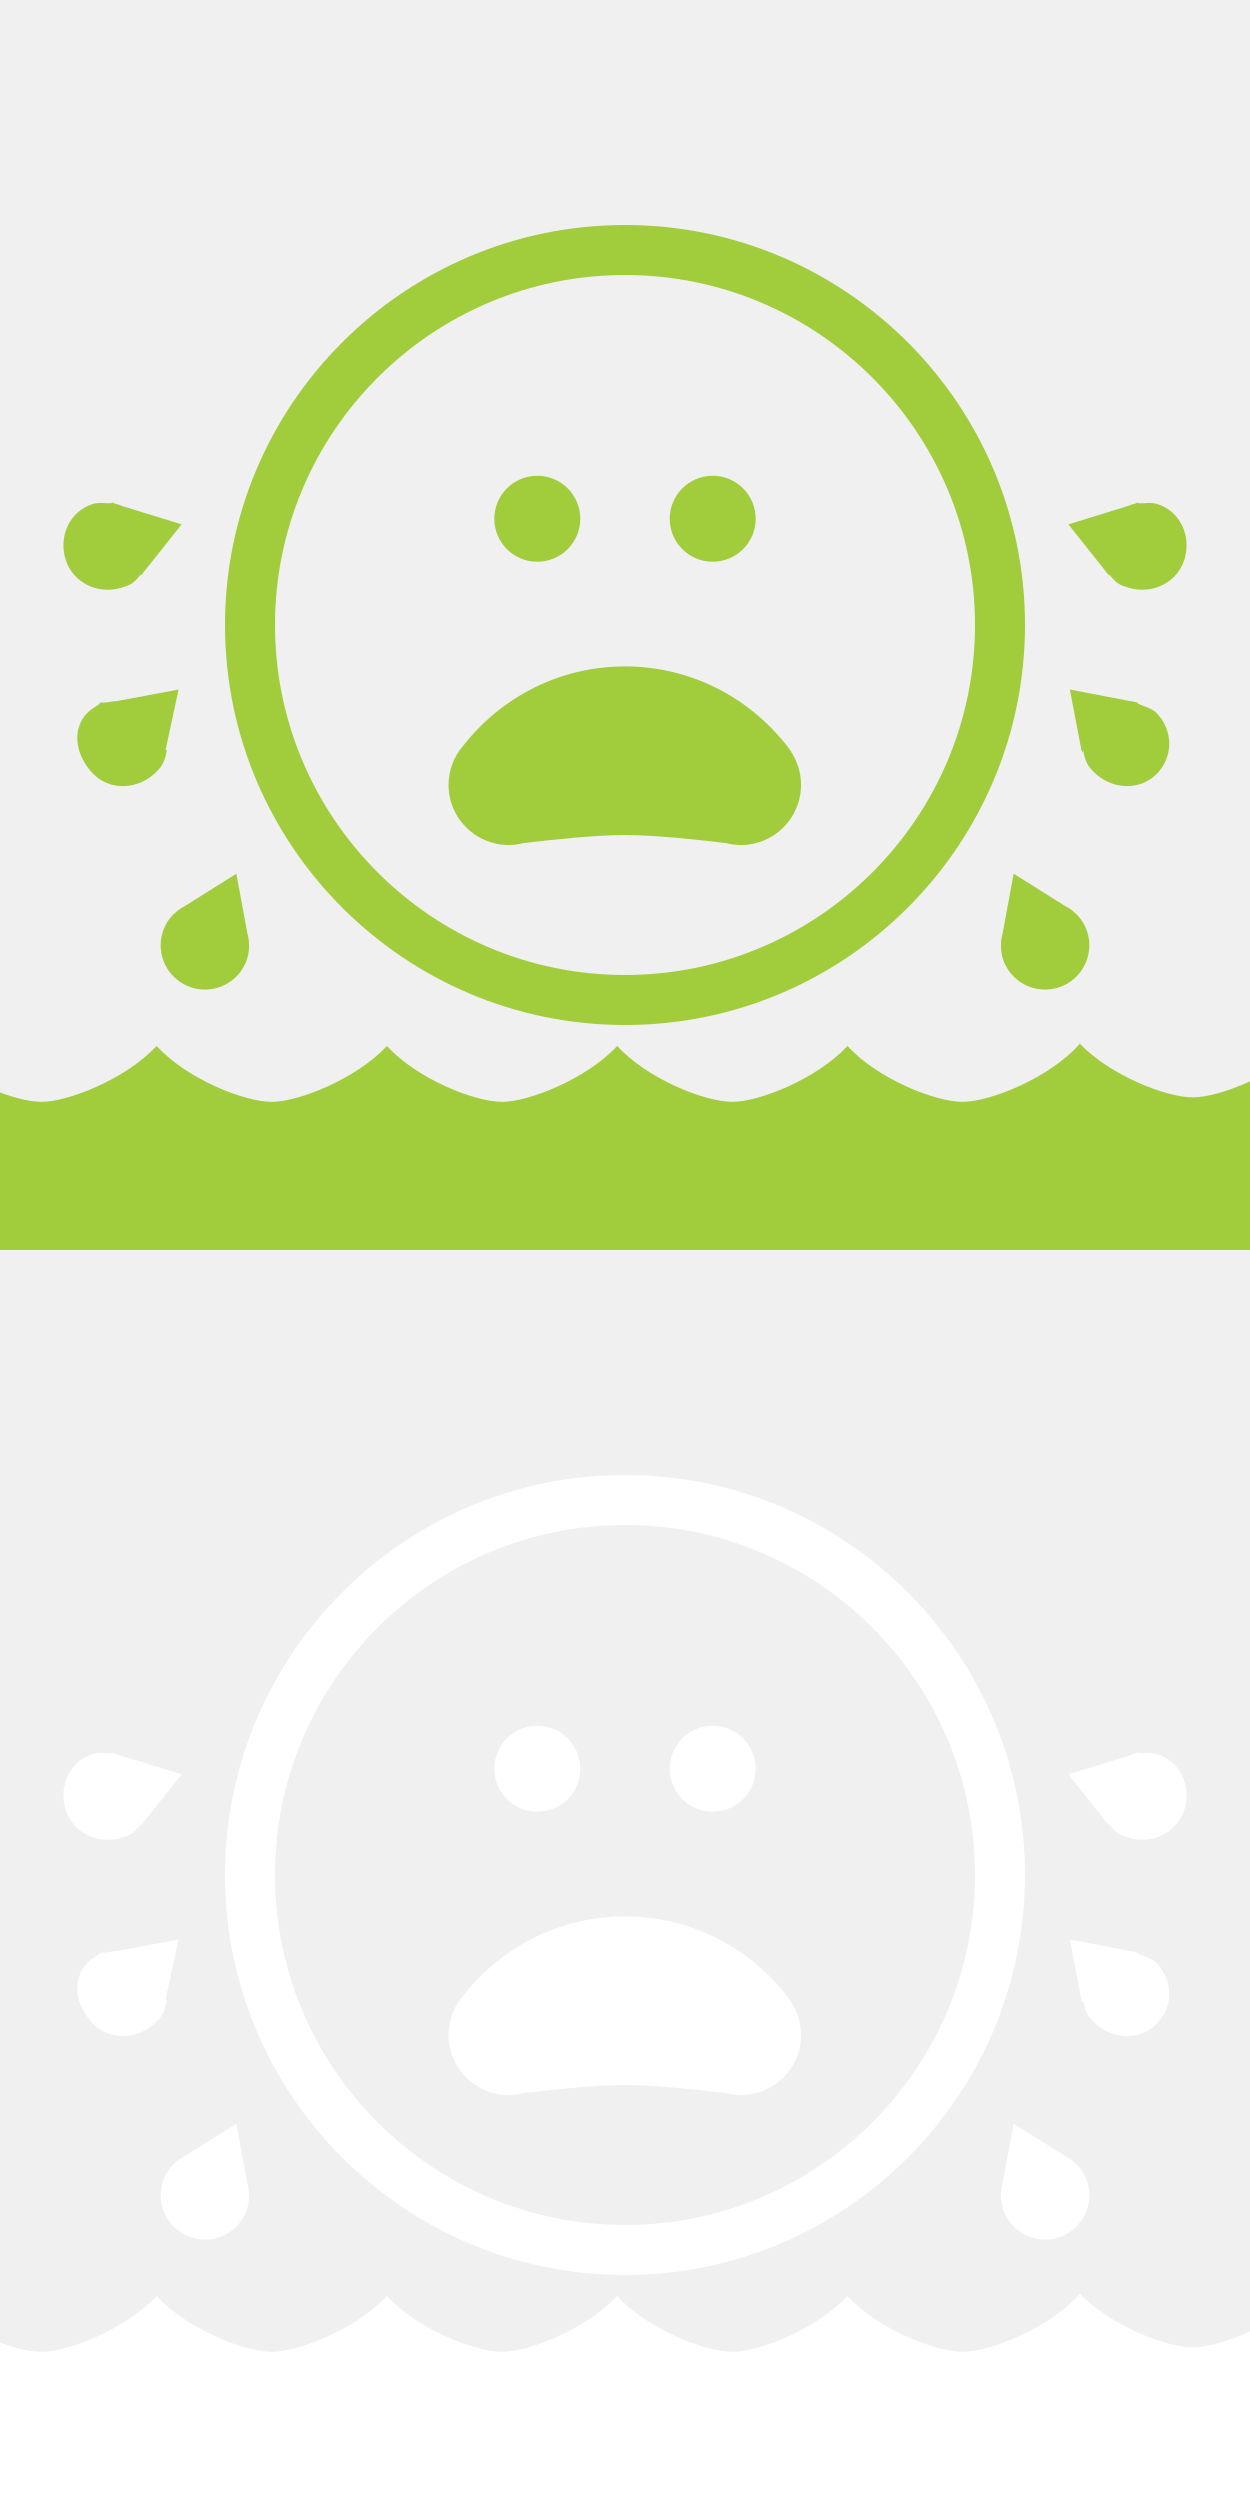
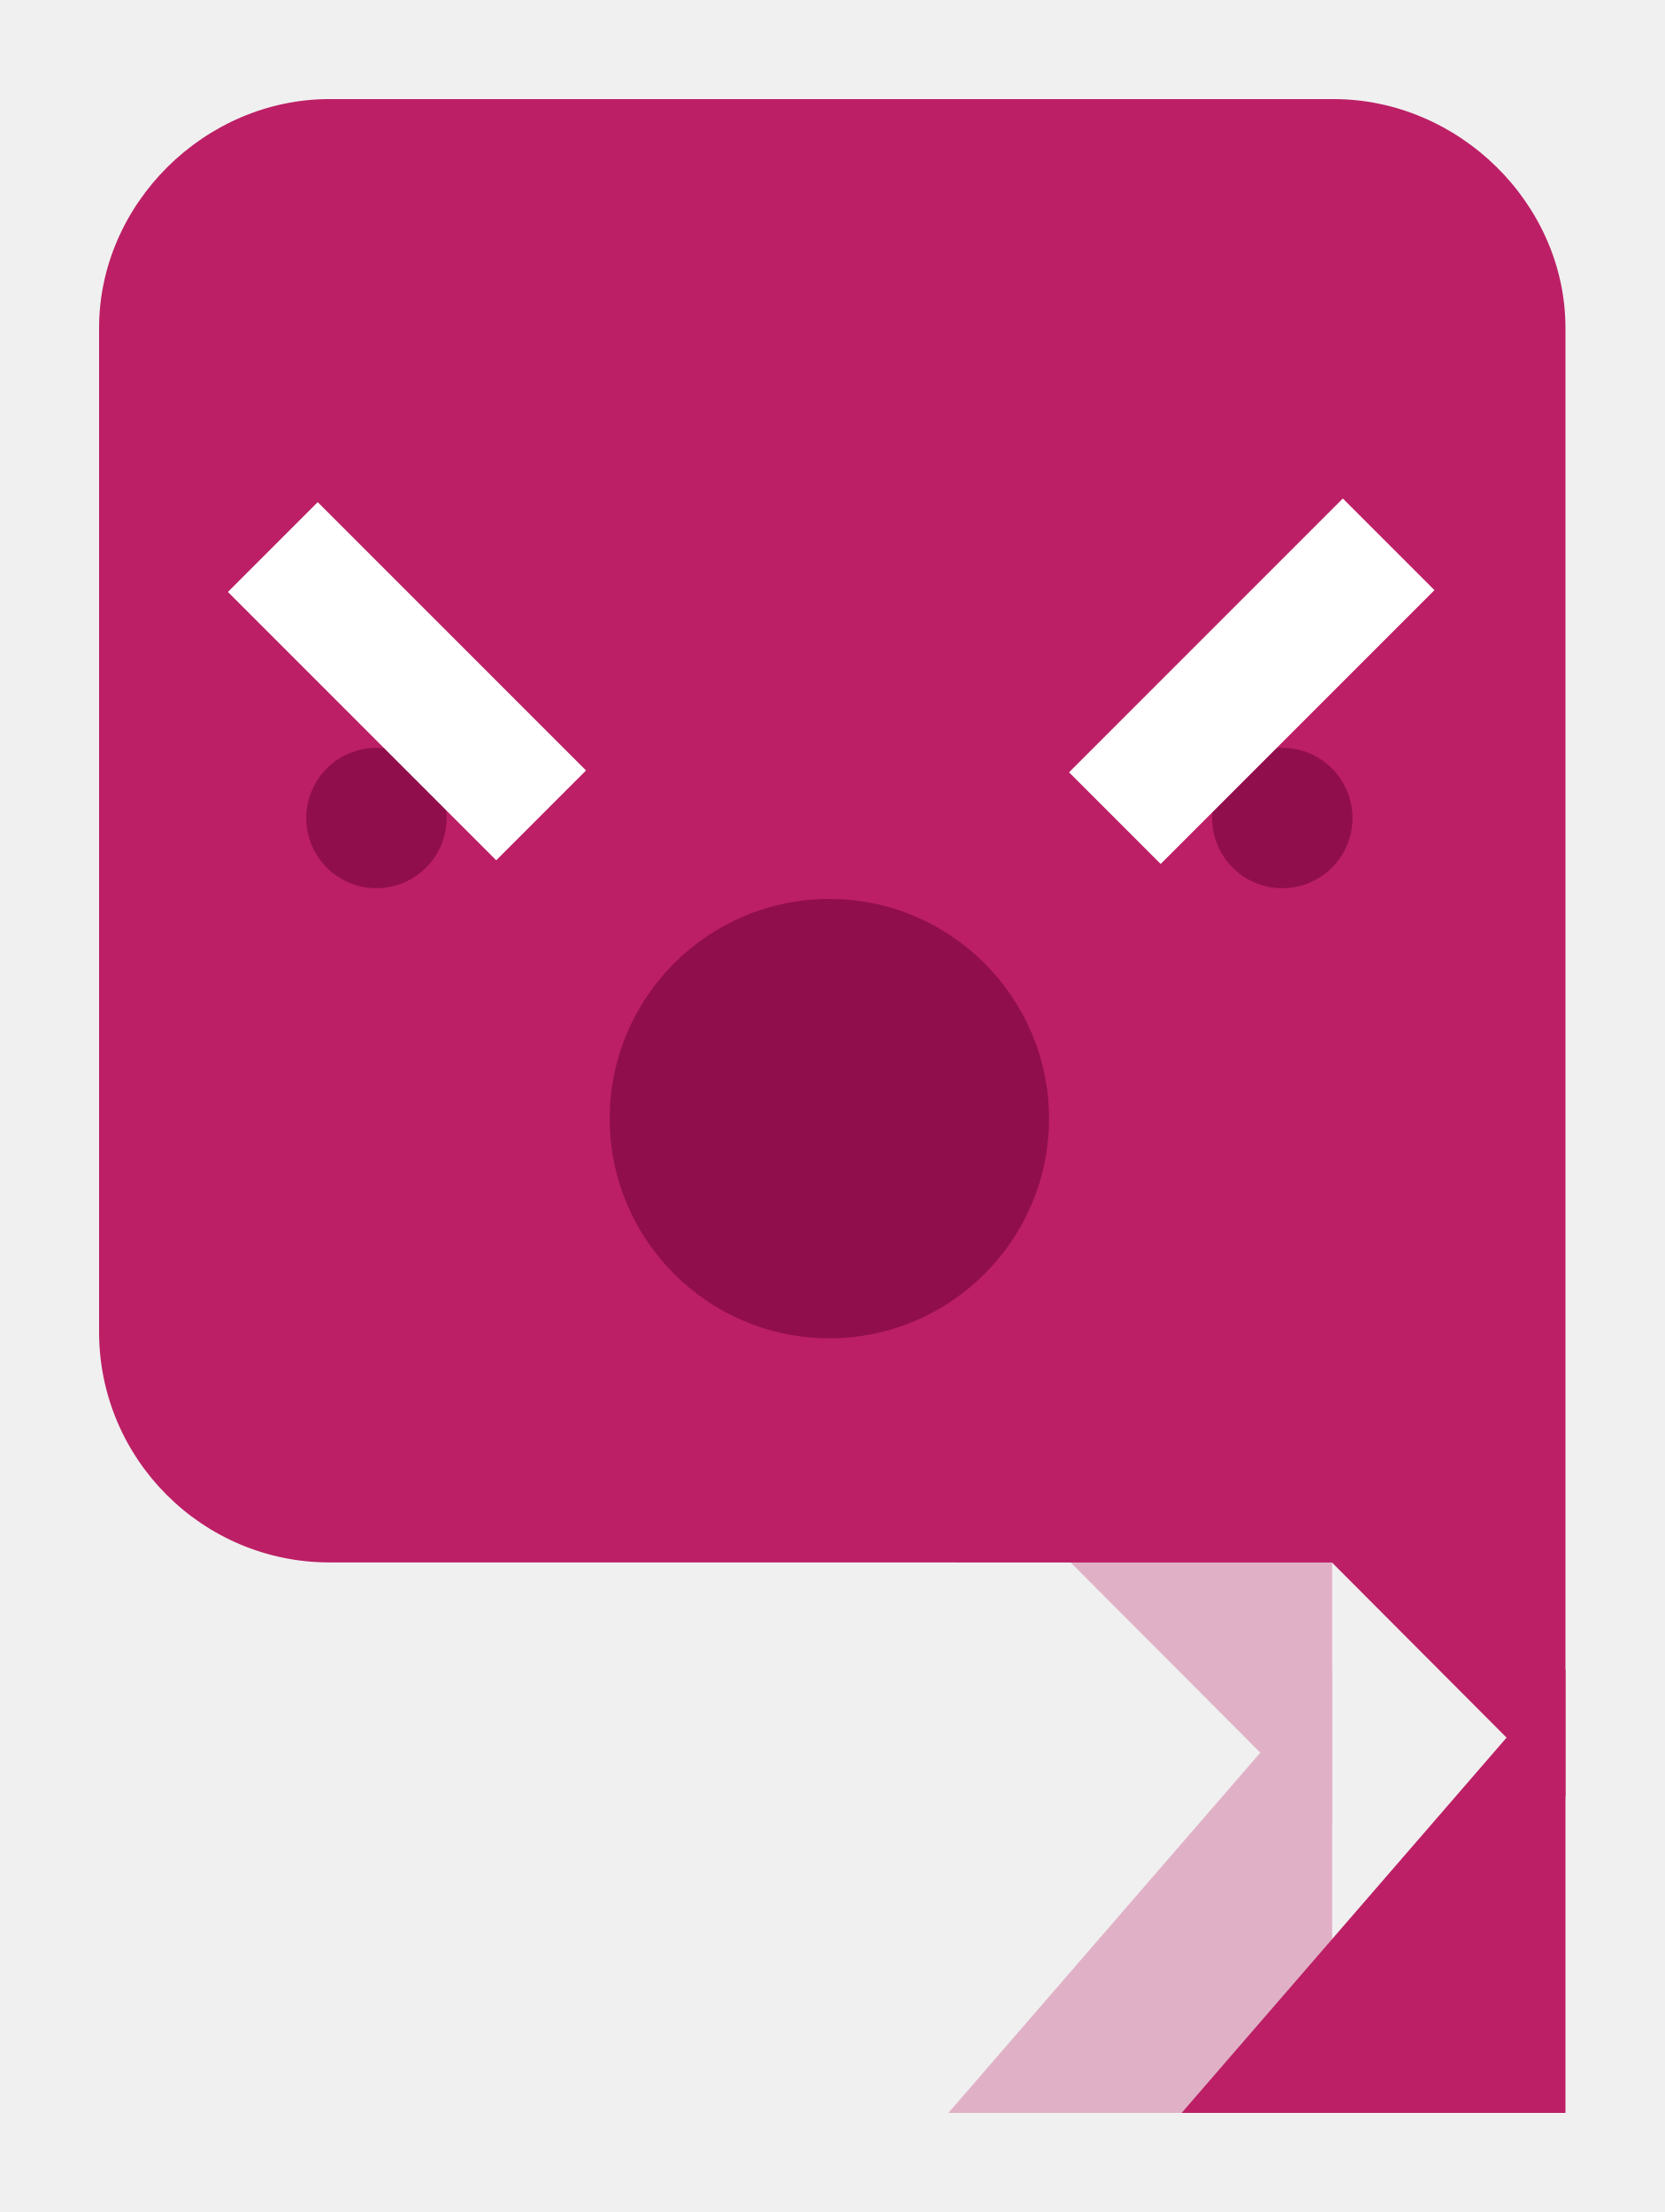
- <svg xmlns="http://www.w3.org/2000/svg" version="1.1" x="0px" y="0px" viewBox="0 0 100 200" enable-background="new 0 0 100 200" xml:space="preserve">
-   <g id="Happy" display="none">
-     <path display="inline" fill="#A1CC3B" d="M50,82c-17.645,0-32-14.355-32-32c0-17.645,14.355-32,32-32c17.645,0,32,14.355,32,32   C82,67.645,67.645,82,50,82z M50,22c-15.439,0-28,12.561-28,28s12.561,28,28,28s28-12.561,28-28S65.439,22,50,22z" />
-     <path display="inline" fill="#A1CC3B" d="M33.581,56C35.834,62.92,42.328,67.925,50,67.925S64.166,62.92,66.419,56H33.581z" />
-     <g display="inline">
-       <circle fill="#A1CC3B" cx="42.984" cy="41.5" r="3.438" />
-       <circle fill="#A1CC3B" cx="57.016" cy="41.5" r="3.438" />
+ <svg xmlns="http://www.w3.org/2000/svg" version="1.1" id="Layer_1" x="0px" y="0px" viewBox="0 0 168 223.229" enable-background="new 0 0 168 223.229" xml:space="preserve">
+   <g>
+     <g>
+       <g>
+         <path fill="#BC1F65" d="M134.578,12.002H33.258C21.656,12.002,12,21.658,12,33.103v101.312c0,11.766,9.656,21.258,21.258,21.258     h81.305v0.008h20.703L156,176.479v-20.805v-21.258v-20.008V33.103C156,21.658,146.344,12.002,134.578,12.002z" />
+         <path fill="#BC1F65" d="M158,181.32l-23.566-23.637l-101.176-0.008C20.434,157.676,10,147.242,10,134.414V33.102     C10,20.578,20.652,10,33.258,10h101.32C147.273,10,158,20.578,158,33.102V181.32z M33.258,14C22.82,14,14,22.746,14,33.102     v101.312c0,10.621,8.641,19.262,19.258,19.262l102.84,0.008L154,171.641V33.102C154,22.746,145.105,14,134.578,14H33.258z" />
+       </g>
    </g>
-     <path display="inline" fill="#FFFFFF" d="M50,182c-17.645,0-32-14.355-32-32c0-17.645,14.355-32,32-32c17.645,0,32,14.355,32,32   C82,167.645,67.645,182,50,182z M50,122c-15.439,0-28,12.561-28,28s12.561,28,28,28s28-12.561,28-28S65.439,122,50,122z" />
-     <path display="inline" fill="#FFFFFF" d="M33.581,156c2.253,6.92,8.748,11.925,16.419,11.925S64.166,162.92,66.419,156H33.581z" />
-     <g display="inline">
-       <circle fill="#FFFFFF" cx="42.984" cy="141.5" r="3.438" />
-       <circle fill="#FFFFFF" cx="57.016" cy="141.5" r="3.438" />
+     <g>
+       <g opacity="0.3">
+         <g>
+           <path fill="#BC1F65" d="M109.721,153.68l20.734,20.797v-20.805" />
+           <polygon fill="#BC1F65" points="134.457,184.151 106.89,156.506 112.554,150.858 126.457,164.799 126.457,153.67       134.457,153.67     " />
+         </g>
+         <g>
+           <polygon fill="#BC1F65" points="130.455,209.228 104.473,209.228 130.455,179.226     " />
+           <path fill="#BC1F65" d="M134.457,213.229H95.718l38.738-44.734V213.229z M113.226,205.229h13.23v-15.273L113.226,205.229z" />
+         </g>
+       </g>
+       <g>
+         <polygon fill="#BC1F65" points="153.999,209.228 128.017,209.228 153.999,179.226    " />
+         <path fill="#BC1F65" d="M158,213.229h-38.738L158,168.494V213.229z M136.77,205.229H150v-15.273L136.77,205.229z" />
+       </g>
+     </g>
+     <circle fill="#910E4D" cx="37.991" cy="82.554" r="7.083" />
+     <circle fill="#910E4D" cx="129.421" cy="82.554" r="7.083" />
+     <rect x="34.666" y="49.599" transform="matrix(-0.7071 0.7071 -0.7071 -0.7071 118.7299 88.3133)" fill="#FFFFFF" width="12.817" height="38.295" />
+     <rect x="119.798" y="49.208" transform="matrix(-0.7071 -0.7071 0.7071 -0.7071 167.0611 206.6918)" fill="#FFFFFF" width="13.079" height="39.077" />
+     <g>
+       <circle fill="#910E4D" cx="83.706" cy="112.89" r="20.171" />
+       <path fill="#910E4D" d="M83.706,135.06c-12.227,0-22.172-9.945-22.172-22.17c0-12.227,9.945-22.172,22.172-22.172    c12.225,0,22.17,9.945,22.17,22.172C105.876,125.115,95.931,135.06,83.706,135.06z M83.706,94.718    c-10.02,0-18.172,8.152-18.172,18.172c0,10.018,8.152,18.17,18.172,18.17s18.17-8.152,18.17-18.17    C101.876,102.87,93.726,94.718,83.706,94.718z" />
    </g>
  </g>
-   <g id="Bored" display="none">
-     <path display="inline" fill="#A1CC3B" d="M50,82c-17.645,0-32-14.355-32-32c0-17.645,14.355-32,32-32c17.645,0,32,14.355,32,32   C82,67.645,67.645,82,50,82z M50,22c-15.439,0-28,12.561-28,28s12.561,28,28,28s28-12.561,28-28S65.439,22,50,22z" />
-     <rect x="38" y="40" display="inline" fill="#A1CC3B" width="10" height="3" />
-     <rect x="52" y="40" display="inline" fill="#A1CC3B" width="10" height="3" />
-     <circle display="inline" fill="#A1CC3B" cx="50" cy="60" r="4.984" />
-     <g display="inline">
-       <path fill="#A1CC3B" d="M80.361,24.792l0.394-1.866h7.111l-0.402,1.906l-5.51,4.979h4.601l-0.394,1.882h-7.569l0.378-1.786    l5.583-5.116H80.361z" />
-     </g>
-     <g display="inline">
-       <path fill="#A1CC3B" d="M76.815,17.072l0.244-1.156h4.404l-0.249,1.181l-3.413,3.084h2.85l-0.244,1.166h-4.688l0.234-1.106    l3.458-3.169H76.815z" />
-     </g>
-     <g display="inline">
-       <path fill="#A1CC3B" d="M82.017,11.788L82.184,11h3.003l-0.17,0.805l-2.327,2.102h1.943l-0.166,0.795H81.27l0.16-0.754l2.357-2.16    H82.017z" />
-     </g>
-     <path display="inline" fill="#FFFFFF" d="M50,182c-17.645,0-32-14.355-32-32c0-17.645,14.355-32,32-32c17.645,0,32,14.355,32,32   C82,167.645,67.645,182,50,182z M50,122c-15.439,0-28,12.561-28,28s12.561,28,28,28s28-12.561,28-28S65.439,122,50,122z" />
-     <rect x="38" y="140" display="inline" fill="#FFFFFF" width="10" height="3" />
-     <rect x="52" y="140" display="inline" fill="#FFFFFF" width="10" height="3" />
-     <circle display="inline" fill="#FFFFFF" cx="50" cy="160" r="4.984" />
-     <g display="inline">
-       <path fill="#FFFFFF" d="M80.361,124.792l0.394-1.866h7.111l-0.402,1.906l-5.51,4.979h4.601l-0.394,1.882h-7.569l0.378-1.786    l5.583-5.116H80.361z" />
-     </g>
-     <g display="inline">
-       <path fill="#FFFFFF" d="M76.815,117.072l0.244-1.156h4.404l-0.249,1.181l-3.413,3.084h2.85l-0.244,1.166h-4.688l0.234-1.106    l3.458-3.169H76.815z" />
-     </g>
-     <g display="inline">
-       <path fill="#FFFFFF" d="M82.017,111.788L82.184,111h3.003l-0.17,0.805l-2.327,2.102h1.943l-0.166,0.795H81.27l0.16-0.754    l2.357-2.16H82.017z" />
-     </g>
-   </g>
-   <g id="Kinda_bored" display="none">
-     <path display="inline" fill="#A1CC3B" d="M50,82c-17.645,0-32-14.355-32-32c0-17.645,14.355-32,32-32c17.645,0,32,14.355,32,32   C82,67.645,67.645,82,50,82z M50,22c-15.439,0-28,12.561-28,28s12.561,28,28,28s28-12.561,28-28S65.439,22,50,22z" />
-     <path display="inline" fill="#A1CC3B" d="M47.485,39.146l-9.839,1.786l0.536,2.952l2.611-0.474c0.433,1.01,1.515,1.628,2.643,1.423   c1.127-0.205,1.924-1.163,1.974-2.261l2.611-0.474L47.485,39.146z" />
-     <path display="inline" fill="#A1CC3B" d="M52.348,39.146l9.839,1.786l-0.536,2.952l-2.611-0.474   c-0.433,1.01-1.515,1.628-2.643,1.423c-1.127-0.205-1.924-1.163-1.974-2.261l-2.611-0.474L52.348,39.146z" />
-     <path display="inline" fill="#A1CC3B" d="M40.148,63.129c-0.748,0-1.465-0.421-1.808-1.142c-0.474-0.997-0.05-2.19,0.948-2.665   c0.188-0.089,4.677-2.193,10.023-2.193c2.126,0,3.607,0.021,4.674,0.036c1.269,0.018,1.964,0.026,2.321-0.019   c0.368-0.051,1.831-0.531,3.131-1.029c1.029-0.393,2.188,0.122,2.582,1.153c0.396,1.031-0.12,2.188-1.151,2.583   c-0.679,0.26-2.976,1.118-4.039,1.258c-0.645,0.087-1.354,0.075-2.9,0.054c-1.055-0.016-2.517-0.036-4.618-0.036   c-4.454,0-8.268,1.788-8.306,1.807C40.728,63.067,40.436,63.129,40.148,63.129z" />
-     <path display="inline" fill="#FFFFFF" d="M50,182c-17.645,0-32-14.355-32-32c0-17.645,14.355-32,32-32c17.645,0,32,14.355,32,32   C82,167.645,67.645,182,50,182z M50,122c-15.439,0-28,12.561-28,28s12.561,28,28,28s28-12.561,28-28S65.439,122,50,122z" />
-     <path display="inline" fill="#FFFFFF" d="M47.485,139.146l-9.839,1.786l0.536,2.952l2.611-0.474   c0.433,1.01,1.515,1.628,2.643,1.423c1.127-0.205,1.924-1.163,1.974-2.261l2.611-0.474L47.485,139.146z" />
-     <path display="inline" fill="#FFFFFF" d="M52.348,139.146l9.839,1.786l-0.536,2.952l-2.611-0.474   c-0.433,1.01-1.515,1.628-2.643,1.423c-1.127-0.205-1.924-1.163-1.974-2.261l-2.611-0.474L52.348,139.146z" />
-     <path display="inline" fill="#FFFFFF" d="M40.148,163.129c-0.748,0-1.465-0.421-1.808-1.142c-0.474-0.997-0.05-2.19,0.948-2.665   c0.188-0.089,4.677-2.193,10.023-2.193c2.126,0,3.607,0.021,4.674,0.036c1.269,0.018,1.964,0.026,2.321-0.019   c0.368-0.051,1.831-0.531,3.131-1.029c1.029-0.393,2.188,0.122,2.582,1.153c0.396,1.031-0.12,2.188-1.151,2.583   c-0.679,0.26-2.976,1.118-4.039,1.258c-0.645,0.087-1.354,0.075-2.9,0.054c-1.055-0.016-2.517-0.036-4.618-0.036   c-4.454,0-8.268,1.788-8.306,1.807C40.728,163.067,40.436,163.129,40.148,163.129z" />
-   </g>
-   <g id="Kinda_overwhelmed" display="none">
-     <path display="inline" fill="#A1CC3B" d="M50,82c-17.645,0-32-14.355-32-32c0-17.645,14.355-32,32-32c17.645,0,32,14.355,32,32   C82,67.645,67.645,82,50,82z M50,22c-15.439,0-28,12.561-28,28s12.561,28,28,28s28-12.561,28-28S65.439,22,50,22z" />
-     <g display="inline">
-       <circle fill="#A1CC3B" cx="42.984" cy="41.5" r="3.438" />
-       <circle fill="#A1CC3B" cx="57.016" cy="41.5" r="3.438" />
-     </g>
-     <g display="inline">
-       <path fill="#A1CC3B" d="M62.098,65.278l3.526-1.954c-3.511-4.843-9.198-8.012-15.624-8.012c-6.426,0-12.113,3.168-15.624,8.012    l3.526,1.954c2.802-3.621,7.176-5.966,12.098-5.966C54.922,59.312,59.296,61.657,62.098,65.278z" />
-     </g>
-     <path display="inline" fill="#A1CC3B" d="M67.465,47.875l0.004-0.009l-0.083-0.052c-0.166-0.126-0.341-0.235-0.525-0.33   l-4.117-2.585l-0.888,4.779c-0.056,0.2-0.093,0.402-0.113,0.609l-0.018,0.097l0.009,0.004c-0.037,0.551,0.038,1.116,0.275,1.657   c0.785,1.792,2.875,2.608,4.667,1.822c1.792-0.785,2.608-2.875,1.822-4.667C68.26,48.659,67.895,48.221,67.465,47.875z" />
-     <path display="inline" fill="#FFFFFF" d="M50,182c-17.645,0-32-14.355-32-32c0-17.645,14.355-32,32-32c17.645,0,32,14.355,32,32   C82,167.645,67.645,182,50,182z M50,122c-15.439,0-28,12.561-28,28s12.561,28,28,28s28-12.561,28-28S65.439,122,50,122z" />
-     <g display="inline">
-       <circle fill="#FFFFFF" cx="42.984" cy="141.5" r="3.438" />
-       <circle fill="#FFFFFF" cx="57.016" cy="141.5" r="3.438" />
-     </g>
-     <g display="inline">
-       <path fill="#FFFFFF" d="M62.098,165.278l3.526-1.954c-3.511-4.843-9.198-8.012-15.624-8.012c-6.426,0-12.113,3.168-15.624,8.012    l3.526,1.954c2.802-3.621,7.176-5.966,12.098-5.966C54.922,159.312,59.296,161.657,62.098,165.278z" />
-     </g>
-     <path display="inline" fill="#FFFFFF" d="M67.465,147.875l0.004-0.009l-0.083-0.052c-0.166-0.126-0.341-0.235-0.525-0.33   l-4.117-2.585l-0.888,4.779c-0.056,0.2-0.093,0.402-0.113,0.609l-0.018,0.097l0.009,0.004c-0.037,0.551,0.038,1.116,0.275,1.657   c0.785,1.792,2.875,2.608,4.667,1.822c1.792-0.785,2.608-2.875,1.822-4.667C68.26,148.659,67.895,148.221,67.465,147.875z" />
-   </g>
-   <g id="Stop_the_madness">
-     <path fill="#A1CC3B" d="M50,82c-17.645,0-32-14.355-32-32c0-17.645,14.355-32,32-32c17.645,0,32,14.355,32,32   C82,67.645,67.645,82,50,82z M50,22c-15.439,0-28,12.561-28,28s12.561,28,28,28s28-12.561,28-28S65.439,22,50,22z" />
-     <g>
-       <circle fill="#A1CC3B" cx="42.984" cy="41.5" r="3.438" />
-       <circle fill="#A1CC3B" cx="57.016" cy="41.5" r="3.438" />
-     </g>
-     <g>
-       <g>
-         <path fill="#A1CC3B" d="M85.815,72.875l0.004-0.009l-0.083-0.052c-0.166-0.126-0.341-0.235-0.525-0.33l-4.117-2.585l-0.888,4.779     c-0.056,0.2-0.093,0.402-0.113,0.609l-0.018,0.097l0.009,0.004c-0.037,0.551,0.038,1.116,0.275,1.657     c0.785,1.792,2.875,2.608,4.667,1.822c1.792-0.785,2.608-2.875,1.822-4.667C86.61,73.659,86.246,73.221,85.815,72.875z" />
-         <path fill="#A1CC3B" d="M91,56.222v-0.01l-0.057-0.018c-0.201-0.057-0.383-0.096-0.589-0.117l-4.765-0.914l0.913,4.776     c0.021,0.206,0.062,0.086,0.118,0.287L86.642,60h0.01c0.165,1,0.441,1.349,0.858,1.766c1.383,1.384,3.626,1.547,5.01,0.164     c1.384-1.383,1.346-3.545-0.037-4.929C92.066,56.583,91,56.388,91,56.222z" />
-         <path fill="#A1CC3B" d="M91.021,40.209L91.016,40.2l-0.214,0.092c-0.204,0.044-0.461,0.136-0.653,0.214l-4.677,1.442l3.022,3.804     c0.115,0.172,0.142,0.161,0.286,0.311l-0.039-0.096l0.009-0.005c0.614,0.807,0.963,0.877,1.527,1.051     c1.87,0.577,3.899-0.383,4.476-2.253c0.577-1.87-0.328-3.872-2.198-4.449C91.991,40.139,91.099,40.355,91.021,40.209z" />
-       </g>
-       <g>
-         <path fill="#A1CC3B" d="M14.185,72.875l-0.004-0.009l0.083-0.052c0.166-0.126,0.341-0.235,0.525-0.33l4.117-2.585l0.888,4.779     c0.056,0.2,0.093,0.402,0.113,0.609l0.018,0.097l-0.009,0.004c0.037,0.551-0.038,1.116-0.275,1.657     c-0.785,1.792-2.875,2.608-4.667,1.822c-1.792-0.785-2.608-2.875-1.822-4.667C13.389,73.659,13.754,73.221,14.185,72.875z" />
-         <path fill="#A1CC3B" d="M8,56.222v-0.01l0.557-0.018c0.201-0.057,0.633-0.096,0.839-0.117l4.89-0.914l-1.03,4.776     C13.235,60.145,13,60.025,13,60.226V60h0.348c-0.165,1-0.441,1.349-0.858,1.766c-1.383,1.384-3.626,1.547-5.01,0.164     c-1.384-1.383-1.846-3.545-0.463-4.929C7.434,56.583,8,56.388,8,56.222z" />
-         <path fill="#A1CC3B" d="M8.979,40.209L8.984,40.2l0.214,0.092c0.204,0.044,0.461,0.136,0.653,0.214l4.677,1.442l-3.022,3.804     c-0.115,0.172-0.142,0.161-0.286,0.311l0.039-0.096l-0.009-0.005c-0.614,0.807-0.963,0.877-1.527,1.051     c-1.87,0.577-3.899-0.383-4.476-2.253c-0.577-1.87,0.328-3.872,2.198-4.449C8.009,40.139,8.901,40.355,8.979,40.209z" />
-       </g>
-     </g>
-     <path fill="#A1CC3B" d="M63.288,60.147l0.018-0.01c-2.991-4.126-7.835-6.824-13.309-6.824c-5.235,0-9.89,2.472-12.903,6.297   c-0.751,0.848-1.21,1.96-1.21,3.182c0,2.656,2.153,4.809,4.809,4.809c0.404,0,0.795-0.055,1.17-0.149   c1.888-0.232,5.653-0.652,8.134-0.652c2.477,0,6.218,0.419,8.101,0.651c0.377,0.095,0.769,0.151,1.175,0.151   c2.656,0,4.809-2.153,4.809-4.809C64.083,61.814,63.789,60.906,63.288,60.147z" />
-     <path fill="#FFFFFF" d="M50,182c-17.645,0-32-14.355-32-32c0-17.645,14.355-32,32-32c17.645,0,32,14.355,32,32   C82,167.645,67.645,182,50,182z M50,122c-15.439,0-28,12.561-28,28s12.561,28,28,28s28-12.561,28-28S65.439,122,50,122z" />
-     <g>
-       <circle fill="#FFFFFF" cx="42.984" cy="141.5" r="3.438" />
-       <circle fill="#FFFFFF" cx="57.016" cy="141.5" r="3.438" />
-     </g>
-     <g>
-       <g>
-         <path fill="#FFFFFF" d="M85.815,172.875l0.004-0.009l-0.083-0.052c-0.166-0.126-0.341-0.235-0.525-0.33l-4.117-2.585     l-0.888,4.779c-0.056,0.2-0.093,0.402-0.113,0.609l-0.018,0.097l0.009,0.004c-0.037,0.551,0.038,1.116,0.275,1.657     c0.785,1.792,2.875,2.608,4.667,1.822c1.792-0.785,2.608-2.875,1.822-4.667C86.61,173.659,86.246,173.221,85.815,172.875z" />
-         <path fill="#FFFFFF" d="M91,156.222v-0.01l-0.057-0.018c-0.201-0.057-0.383-0.096-0.589-0.117l-4.765-0.914l0.913,4.776     c0.021,0.206,0.062,0.086,0.118,0.287L86.642,160h0.01c0.165,1,0.441,1.349,0.858,1.766c1.383,1.384,3.626,1.547,5.01,0.164     c1.384-1.383,1.346-3.545-0.037-4.929C92.066,156.583,91,156.388,91,156.222z" />
-         <path fill="#FFFFFF" d="M91.021,140.209l-0.005-0.009l-0.214,0.092c-0.204,0.044-0.461,0.136-0.653,0.214l-4.677,1.442     l3.022,3.804c0.115,0.173,0.142,0.161,0.286,0.311l-0.039-0.096l0.009-0.005c0.614,0.807,0.963,0.877,1.527,1.051     c1.87,0.577,3.899-0.383,4.476-2.253c0.577-1.87-0.328-3.872-2.198-4.449C91.991,140.139,91.099,140.355,91.021,140.209z" />
-       </g>
-       <g>
-         <path fill="#FFFFFF" d="M14.185,172.875l-0.004-0.009l0.083-0.052c0.166-0.126,0.341-0.235,0.525-0.33l4.117-2.585l0.888,4.779     c0.056,0.2,0.093,0.402,0.113,0.609l0.018,0.097l-0.009,0.004c0.037,0.551-0.038,1.116-0.275,1.657     c-0.785,1.792-2.875,2.608-4.667,1.822c-1.792-0.785-2.608-2.875-1.822-4.667C13.389,173.659,13.754,173.221,14.185,172.875z" />
-         <path fill="#FFFFFF" d="M8,156.222v-0.01l0.557-0.018c0.201-0.057,0.633-0.096,0.839-0.117l4.89-0.914l-1.03,4.776     c-0.021,0.206-0.255,0.086-0.255,0.287V160h0.348c-0.165,1-0.441,1.349-0.858,1.766c-1.383,1.384-3.626,1.547-5.01,0.164     c-1.384-1.383-1.846-3.545-0.463-4.929C7.434,156.583,8,156.388,8,156.222z" />
-         <path fill="#FFFFFF" d="M8.979,140.209l0.005-0.009l0.214,0.092c0.204,0.044,0.461,0.136,0.653,0.214l4.677,1.442l-3.022,3.804     c-0.115,0.173-0.142,0.161-0.286,0.311l0.039-0.096l-0.009-0.005c-0.614,0.807-0.963,0.877-1.527,1.051     c-1.87,0.577-3.899-0.383-4.476-2.253c-0.577-1.87,0.328-3.872,2.198-4.449C8.009,140.139,8.901,140.355,8.979,140.209z" />
-       </g>
-     </g>
-     <path fill="#FFFFFF" d="M63.288,160.147l0.018-0.01c-2.991-4.126-7.835-6.824-13.309-6.824c-5.235,0-9.89,2.472-12.903,6.297   c-0.751,0.848-1.21,1.96-1.21,3.182c0,2.656,2.153,4.809,4.809,4.809c0.404,0,0.795-0.055,1.17-0.149   c1.888-0.232,5.653-0.652,8.134-0.652c2.477,0,6.218,0.419,8.101,0.651c0.377,0.095,0.769,0.151,1.175,0.151   c2.656,0,4.809-2.153,4.809-4.809C64.083,161.814,63.789,160.906,63.288,160.147z" />
-     <path fill="#FFFFFF" d="M113.867,188.148c-2.26,0-7.031-1.912-9.387-4.652c-2.479,2.547-6.969,4.295-9.036,4.295   c-2.16,0-6.61-1.747-9.058-4.293c-2.388,2.739-7.203,4.65-9.365,4.65c-2.21,0-6.816-1.83-9.223-4.472   c-2.438,2.642-7.086,4.472-9.2,4.472c-2.21,0-6.816-1.83-9.223-4.472c-2.438,2.642-7.086,4.472-9.2,4.472   c-2.21,0-6.816-1.83-9.223-4.472c-2.438,2.642-7.086,4.472-9.2,4.472c-2.21,0-6.816-1.83-9.223-4.472   c-2.438,2.642-7.086,4.472-9.2,4.472c-2.21,0-6.816-1.83-9.223-4.472c-2.347,2.544-6.729,4.325-8.941,4.455v15.536H117.5v-16.404   C116.077,187.825,114.75,188.148,113.867,188.148z" />
-     <path fill="#A1CC3B" d="M100,86.508c-1.758,0.809-3.483,1.283-4.556,1.283c-2.16,0-6.61-1.747-9.058-4.293   c-2.388,2.739-7.203,4.65-9.365,4.65c-2.21,0-6.816-1.83-9.223-4.472c-2.438,2.642-7.086,4.472-9.2,4.472   c-2.21,0-6.816-1.83-9.223-4.472c-2.438,2.642-7.086,4.472-9.2,4.472c-2.21,0-6.816-1.83-9.223-4.472   c-2.438,2.642-7.086,4.472-9.2,4.472c-2.21,0-6.816-1.83-9.223-4.472c-2.438,2.642-7.086,4.472-9.2,4.472   c-0.845,0-2.041-0.271-3.33-0.749V100h100V86.508z" />
-   </g>
</svg>
